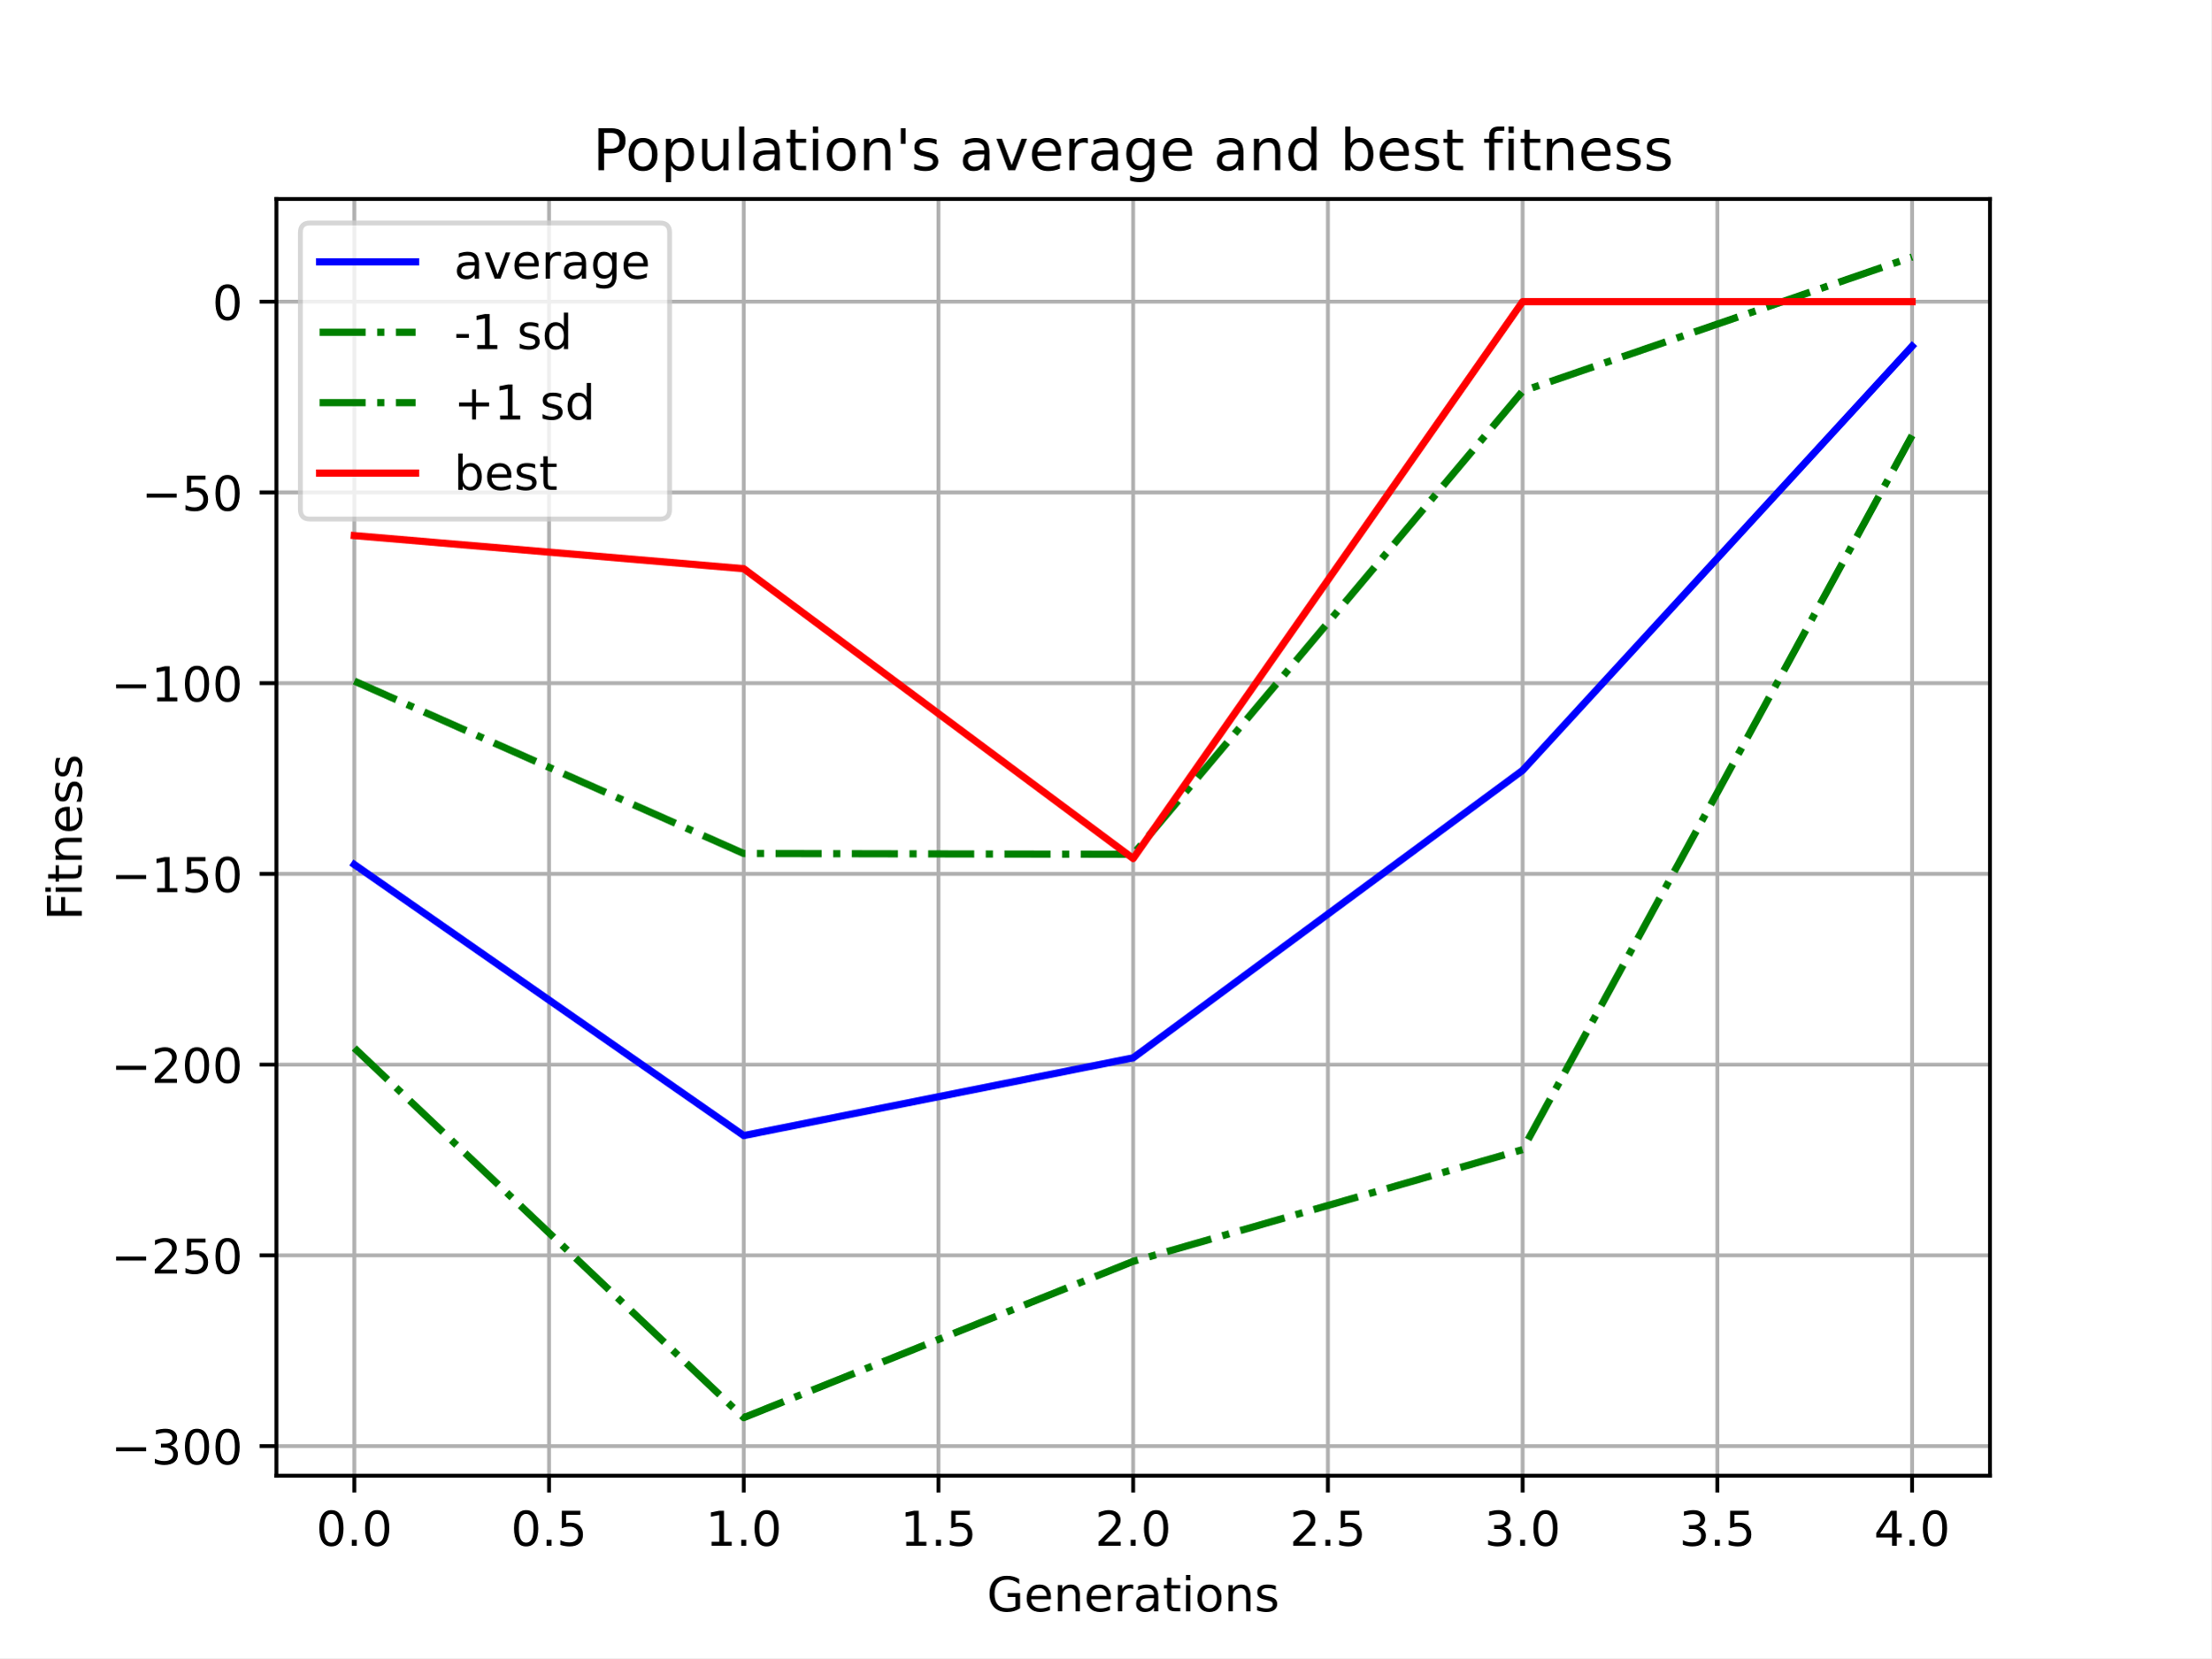
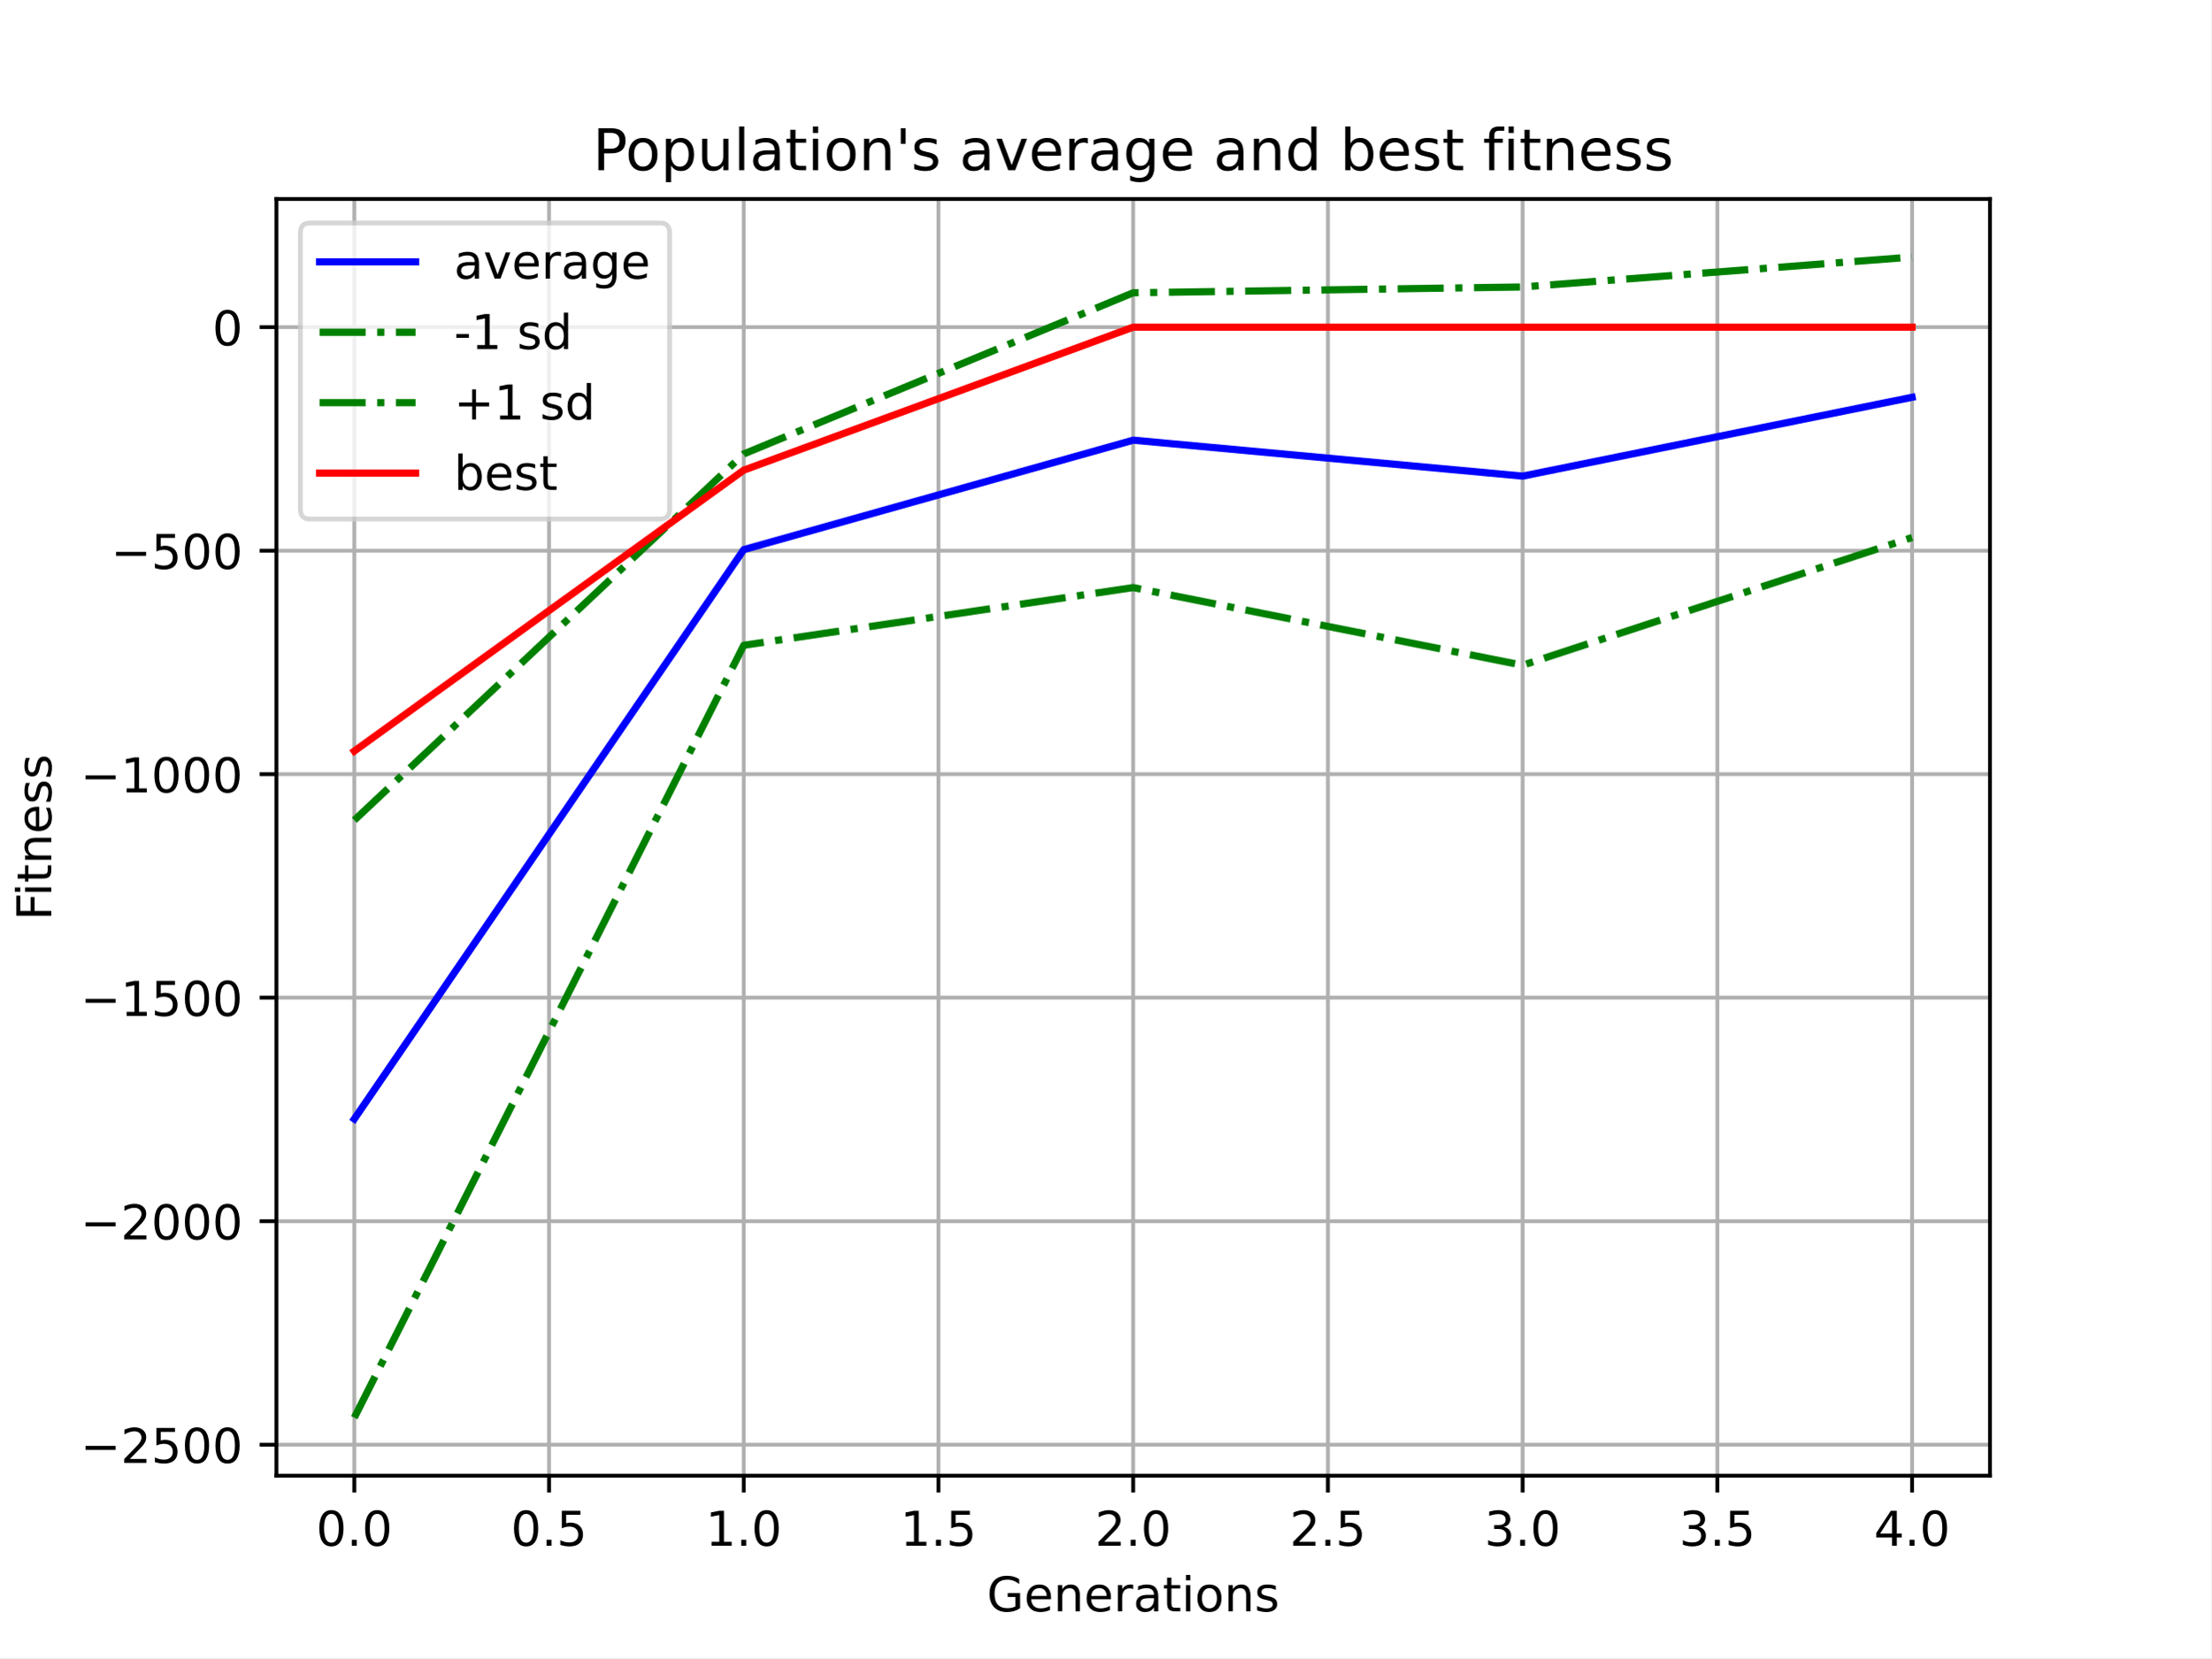
<svg xmlns="http://www.w3.org/2000/svg" xmlns:xlink="http://www.w3.org/1999/xlink" height="345.6pt" version="1.1" viewBox="0 0 460.8 345.6" width="460.8pt">
  <defs>
    <style type="text/css">*{stroke-linecap:butt;stroke-linejoin:round;}</style>
  </defs>
  <g id="figure_1">
    <g id="patch_1">
      <path d="M 0 345.6  L 460.8 345.6  L 460.8 0  L 0 0  z " style="fill:#ffffff;" />
    </g>
    <g id="axes_1">
      <g id="patch_2">
        <path d="M 57.6 307.584  L 414.72 307.584  L 414.72 41.472  L 57.6 41.472  z " style="fill:#ffffff;" />
      </g>
      <g id="matplotlib.axis_1">
        <g id="xtick_1">
          <g id="line2d_1">
-             <path clip-path="url(#p5fc28374e4)" d="M 73.833 307.584  L 73.833 41.472  " style="fill:none;stroke:#b0b0b0;stroke-linecap:square;stroke-width:0.8;" />
+             <path clip-path="url(#p35f196c53b)" d="M 73.833 307.584  L 73.833 41.472  " style="fill:none;stroke:#b0b0b0;stroke-linecap:square;stroke-width:0.8;" />
          </g>
          <g id="line2d_2">
            <defs>
-               <path d="M 0 0  L 0 3.5  " id="m6bd5ee49fb" style="stroke:#000000;stroke-width:0.8;" />
-             </defs>
-             <g>
-               <use style="stroke:#000000;stroke-width:0.8;" x="73.833" xlink:href="#m6bd5ee49fb" y="307.584" />
+               <path d="M 0 0  L 0 3.5  " id="m3916b9650f" style="stroke:#000000;stroke-width:0.8;" />
+             </defs>
+             <g>
+               <use style="stroke:#000000;stroke-width:0.8;" x="73.833" xlink:href="#m3916b9650f" y="307.584" />
            </g>
          </g>
          <g id="text_1">
            <g transform="translate(65.88116 322.1824)scale(0.1 -0.1)">
              <defs>
                <path d="M 31.781 66.406  Q 24.172 66.406 20.328 58.906  Q 16.5 51.422 16.5 36.375  Q 16.5 21.391 20.328 13.891  Q 24.172 6.391 31.781 6.391  Q 39.453 6.391 43.281 13.891  Q 47.125 21.391 47.125 36.375  Q 47.125 51.422 43.281 58.906  Q 39.453 66.406 31.781 66.406  z M 31.781 74.219  Q 44.047 74.219 50.516 64.516  Q 56.984 54.828 56.984 36.375  Q 56.984 17.969 50.516 8.266  Q 44.047 -1.422 31.781 -1.422  Q 19.531 -1.422 13.062 8.266  Q 6.594 17.969 6.594 36.375  Q 6.594 54.828 13.062 64.516  Q 19.531 74.219 31.781 74.219  z " id="DejaVuSans-48" />
                <path d="M 10.688 12.406  L 21 12.406  L 21 0  L 10.688 0  z " id="DejaVuSans-46" />
              </defs>
              <use xlink:href="#DejaVuSans-48" />
              <use x="63.623" xlink:href="#DejaVuSans-46" />
              <use x="95.41" xlink:href="#DejaVuSans-48" />
            </g>
          </g>
        </g>
        <g id="xtick_2">
          <g id="line2d_3">
-             <path clip-path="url(#p5fc28374e4)" d="M 114.415 307.584  L 114.415 41.472  " style="fill:none;stroke:#b0b0b0;stroke-linecap:square;stroke-width:0.8;" />
+             <path clip-path="url(#p35f196c53b)" d="M 114.415 307.584  L 114.415 41.472  " style="fill:none;stroke:#b0b0b0;stroke-linecap:square;stroke-width:0.8;" />
          </g>
          <g id="line2d_4">
            <g>
-               <use style="stroke:#000000;stroke-width:0.8;" x="114.415" xlink:href="#m6bd5ee49fb" y="307.584" />
+               <use style="stroke:#000000;stroke-width:0.8;" x="114.415" xlink:href="#m3916b9650f" y="307.584" />
            </g>
          </g>
          <g id="text_2">
            <g transform="translate(106.463 322.1824)scale(0.1 -0.1)">
              <defs>
                <path d="M 10.797 72.906  L 49.516 72.906  L 49.516 64.594  L 19.828 64.594  L 19.828 46.734  Q 21.969 47.469 24.109 47.828  Q 26.266 48.188 28.422 48.188  Q 40.625 48.188 47.75 41.5  Q 54.891 34.812 54.891 23.391  Q 54.891 11.625 47.562 5.094  Q 40.234 -1.422 26.906 -1.422  Q 22.312 -1.422 17.547 -0.641  Q 12.797 0.141 7.719 1.703  L 7.719 11.625  Q 12.109 9.234 16.797 8.062  Q 21.484 6.891 26.703 6.891  Q 35.156 6.891 40.078 11.328  Q 45.016 15.766 45.016 23.391  Q 45.016 31 40.078 35.438  Q 35.156 39.891 26.703 39.891  Q 22.75 39.891 18.812 39.016  Q 14.891 38.141 10.797 36.281  z " id="DejaVuSans-53" />
              </defs>
              <use xlink:href="#DejaVuSans-48" />
              <use x="63.623" xlink:href="#DejaVuSans-46" />
              <use x="95.41" xlink:href="#DejaVuSans-53" />
            </g>
          </g>
        </g>
        <g id="xtick_3">
          <g id="line2d_5">
-             <path clip-path="url(#p5fc28374e4)" d="M 154.996 307.584  L 154.996 41.472  " style="fill:none;stroke:#b0b0b0;stroke-linecap:square;stroke-width:0.8;" />
+             <path clip-path="url(#p35f196c53b)" d="M 154.996 307.584  L 154.996 41.472  " style="fill:none;stroke:#b0b0b0;stroke-linecap:square;stroke-width:0.8;" />
          </g>
          <g id="line2d_6">
            <g>
-               <use style="stroke:#000000;stroke-width:0.8;" x="154.996" xlink:href="#m6bd5ee49fb" y="307.584" />
+               <use style="stroke:#000000;stroke-width:0.8;" x="154.996" xlink:href="#m3916b9650f" y="307.584" />
            </g>
          </g>
          <g id="text_3">
            <g transform="translate(147.0448 322.1824)scale(0.1 -0.1)">
              <defs>
                <path d="M 12.406 8.297  L 28.516 8.297  L 28.516 63.922  L 10.984 60.406  L 10.984 69.391  L 28.422 72.906  L 38.281 72.906  L 38.281 8.297  L 54.391 8.297  L 54.391 0  L 12.406 0  z " id="DejaVuSans-49" />
              </defs>
              <use xlink:href="#DejaVuSans-49" />
              <use x="63.623" xlink:href="#DejaVuSans-46" />
              <use x="95.41" xlink:href="#DejaVuSans-48" />
            </g>
          </g>
        </g>
        <g id="xtick_4">
          <g id="line2d_7">
-             <path clip-path="url(#p5fc28374e4)" d="M 195.578 307.584  L 195.578 41.472  " style="fill:none;stroke:#b0b0b0;stroke-linecap:square;stroke-width:0.8;" />
+             <path clip-path="url(#p35f196c53b)" d="M 195.578 307.584  L 195.578 41.472  " style="fill:none;stroke:#b0b0b0;stroke-linecap:square;stroke-width:0.8;" />
          </g>
          <g id="line2d_8">
            <g>
-               <use style="stroke:#000000;stroke-width:0.8;" x="195.578" xlink:href="#m6bd5ee49fb" y="307.584" />
+               <use style="stroke:#000000;stroke-width:0.8;" x="195.578" xlink:href="#m3916b9650f" y="307.584" />
            </g>
          </g>
          <g id="text_4">
            <g transform="translate(187.6266 322.1824)scale(0.1 -0.1)">
              <use xlink:href="#DejaVuSans-49" />
              <use x="63.623" xlink:href="#DejaVuSans-46" />
              <use x="95.41" xlink:href="#DejaVuSans-53" />
            </g>
          </g>
        </g>
        <g id="xtick_5">
          <g id="line2d_9">
-             <path clip-path="url(#p5fc28374e4)" d="M 236.16 307.584  L 236.16 41.472  " style="fill:none;stroke:#b0b0b0;stroke-linecap:square;stroke-width:0.8;" />
+             <path clip-path="url(#p35f196c53b)" d="M 236.16 307.584  L 236.16 41.472  " style="fill:none;stroke:#b0b0b0;stroke-linecap:square;stroke-width:0.8;" />
          </g>
          <g id="line2d_10">
            <g>
-               <use style="stroke:#000000;stroke-width:0.8;" x="236.16" xlink:href="#m6bd5ee49fb" y="307.584" />
+               <use style="stroke:#000000;stroke-width:0.8;" x="236.16" xlink:href="#m3916b9650f" y="307.584" />
            </g>
          </g>
          <g id="text_5">
            <g transform="translate(228.2084 322.1824)scale(0.1 -0.1)">
              <defs>
                <path d="M 19.188 8.297  L 53.609 8.297  L 53.609 0  L 7.328 0  L 7.328 8.297  Q 12.938 14.109 22.625 23.891  Q 32.328 33.688 34.812 36.531  Q 39.547 41.844 41.422 45.531  Q 43.312 49.219 43.312 52.781  Q 43.312 58.594 39.234 62.25  Q 35.156 65.922 28.609 65.922  Q 23.969 65.922 18.812 64.312  Q 13.672 62.703 7.812 59.422  L 7.812 69.391  Q 13.766 71.781 18.938 73  Q 24.125 74.219 28.422 74.219  Q 39.75 74.219 46.484 68.547  Q 53.219 62.891 53.219 53.422  Q 53.219 48.922 51.531 44.891  Q 49.859 40.875 45.406 35.406  Q 44.188 33.984 37.641 27.219  Q 31.109 20.453 19.188 8.297  z " id="DejaVuSans-50" />
              </defs>
              <use xlink:href="#DejaVuSans-50" />
              <use x="63.623" xlink:href="#DejaVuSans-46" />
              <use x="95.41" xlink:href="#DejaVuSans-48" />
            </g>
          </g>
        </g>
        <g id="xtick_6">
          <g id="line2d_11">
-             <path clip-path="url(#p5fc28374e4)" d="M 276.742 307.584  L 276.742 41.472  " style="fill:none;stroke:#b0b0b0;stroke-linecap:square;stroke-width:0.8;" />
+             <path clip-path="url(#p35f196c53b)" d="M 276.742 307.584  L 276.742 41.472  " style="fill:none;stroke:#b0b0b0;stroke-linecap:square;stroke-width:0.8;" />
          </g>
          <g id="line2d_12">
            <g>
-               <use style="stroke:#000000;stroke-width:0.8;" x="276.742" xlink:href="#m6bd5ee49fb" y="307.584" />
+               <use style="stroke:#000000;stroke-width:0.8;" x="276.742" xlink:href="#m3916b9650f" y="307.584" />
            </g>
          </g>
          <g id="text_6">
            <g transform="translate(268.7903 322.1824)scale(0.1 -0.1)">
              <use xlink:href="#DejaVuSans-50" />
              <use x="63.623" xlink:href="#DejaVuSans-46" />
              <use x="95.41" xlink:href="#DejaVuSans-53" />
            </g>
          </g>
        </g>
        <g id="xtick_7">
          <g id="line2d_13">
-             <path clip-path="url(#p5fc28374e4)" d="M 317.324 307.584  L 317.324 41.472  " style="fill:none;stroke:#b0b0b0;stroke-linecap:square;stroke-width:0.8;" />
+             <path clip-path="url(#p35f196c53b)" d="M 317.324 307.584  L 317.324 41.472  " style="fill:none;stroke:#b0b0b0;stroke-linecap:square;stroke-width:0.8;" />
          </g>
          <g id="line2d_14">
            <g>
-               <use style="stroke:#000000;stroke-width:0.8;" x="317.324" xlink:href="#m6bd5ee49fb" y="307.584" />
+               <use style="stroke:#000000;stroke-width:0.8;" x="317.324" xlink:href="#m3916b9650f" y="307.584" />
            </g>
          </g>
          <g id="text_7">
            <g transform="translate(309.3721 322.1824)scale(0.1 -0.1)">
              <defs>
                <path d="M 40.578 39.312  Q 47.656 37.797 51.625 33  Q 55.609 28.219 55.609 21.188  Q 55.609 10.406 48.188 4.484  Q 40.766 -1.422 27.094 -1.422  Q 22.516 -1.422 17.656 -0.516  Q 12.797 0.391 7.625 2.203  L 7.625 11.719  Q 11.719 9.328 16.594 8.109  Q 21.484 6.891 26.812 6.891  Q 36.078 6.891 40.938 10.547  Q 45.797 14.203 45.797 21.188  Q 45.797 27.641 41.281 31.266  Q 36.766 34.906 28.719 34.906  L 20.219 34.906  L 20.219 43.016  L 29.109 43.016  Q 36.375 43.016 40.234 45.922  Q 44.094 48.828 44.094 54.297  Q 44.094 59.906 40.109 62.906  Q 36.141 65.922 28.719 65.922  Q 24.656 65.922 20.016 65.031  Q 15.375 64.156 9.812 62.312  L 9.812 71.094  Q 15.438 72.656 20.344 73.438  Q 25.25 74.219 29.594 74.219  Q 40.828 74.219 47.359 69.109  Q 53.906 64.016 53.906 55.328  Q 53.906 49.266 50.438 45.094  Q 46.969 40.922 40.578 39.312  z " id="DejaVuSans-51" />
              </defs>
              <use xlink:href="#DejaVuSans-51" />
              <use x="63.623" xlink:href="#DejaVuSans-46" />
              <use x="95.41" xlink:href="#DejaVuSans-48" />
            </g>
          </g>
        </g>
        <g id="xtick_8">
          <g id="line2d_15">
-             <path clip-path="url(#p5fc28374e4)" d="M 357.905 307.584  L 357.905 41.472  " style="fill:none;stroke:#b0b0b0;stroke-linecap:square;stroke-width:0.8;" />
+             <path clip-path="url(#p35f196c53b)" d="M 357.905 307.584  L 357.905 41.472  " style="fill:none;stroke:#b0b0b0;stroke-linecap:square;stroke-width:0.8;" />
          </g>
          <g id="line2d_16">
            <g>
-               <use style="stroke:#000000;stroke-width:0.8;" x="357.905" xlink:href="#m6bd5ee49fb" y="307.584" />
+               <use style="stroke:#000000;stroke-width:0.8;" x="357.905" xlink:href="#m3916b9650f" y="307.584" />
            </g>
          </g>
          <g id="text_8">
            <g transform="translate(349.9539 322.1824)scale(0.1 -0.1)">
              <use xlink:href="#DejaVuSans-51" />
              <use x="63.623" xlink:href="#DejaVuSans-46" />
              <use x="95.41" xlink:href="#DejaVuSans-53" />
            </g>
          </g>
        </g>
        <g id="xtick_9">
          <g id="line2d_17">
-             <path clip-path="url(#p5fc28374e4)" d="M 398.487 307.584  L 398.487 41.472  " style="fill:none;stroke:#b0b0b0;stroke-linecap:square;stroke-width:0.8;" />
+             <path clip-path="url(#p35f196c53b)" d="M 398.487 307.584  L 398.487 41.472  " style="fill:none;stroke:#b0b0b0;stroke-linecap:square;stroke-width:0.8;" />
          </g>
          <g id="line2d_18">
            <g>
-               <use style="stroke:#000000;stroke-width:0.8;" x="398.487" xlink:href="#m6bd5ee49fb" y="307.584" />
+               <use style="stroke:#000000;stroke-width:0.8;" x="398.487" xlink:href="#m3916b9650f" y="307.584" />
            </g>
          </g>
          <g id="text_9">
            <g transform="translate(390.5357 322.1824)scale(0.1 -0.1)">
              <defs>
                <path d="M 37.797 64.312  L 12.891 25.391  L 37.797 25.391  z M 35.203 72.906  L 47.609 72.906  L 47.609 25.391  L 58.016 25.391  L 58.016 17.188  L 47.609 17.188  L 47.609 0  L 37.797 0  L 37.797 17.188  L 4.891 17.188  L 4.891 26.703  z " id="DejaVuSans-52" />
              </defs>
              <use xlink:href="#DejaVuSans-52" />
              <use x="63.623" xlink:href="#DejaVuSans-46" />
              <use x="95.41" xlink:href="#DejaVuSans-48" />
            </g>
          </g>
        </g>
        <g id="text_10">
          <g transform="translate(205.6623 335.8606)scale(0.1 -0.1)">
            <defs>
              <path d="M 59.516 10.406  L 59.516 29.984  L 43.406 29.984  L 43.406 38.094  L 69.281 38.094  L 69.281 6.781  Q 63.578 2.734 56.688 0.656  Q 49.812 -1.422 42 -1.422  Q 24.906 -1.422 15.25 8.562  Q 5.609 18.562 5.609 36.375  Q 5.609 54.25 15.25 64.234  Q 24.906 74.219 42 74.219  Q 49.125 74.219 55.547 72.453  Q 61.969 70.703 67.391 67.281  L 67.391 56.781  Q 61.922 61.422 55.766 63.766  Q 49.609 66.109 42.828 66.109  Q 29.438 66.109 22.719 58.641  Q 16.016 51.172 16.016 36.375  Q 16.016 21.625 22.719 14.156  Q 29.438 6.688 42.828 6.688  Q 48.047 6.688 52.141 7.594  Q 56.25 8.5 59.516 10.406  z " id="DejaVuSans-71" />
              <path d="M 56.203 29.594  L 56.203 25.203  L 14.891 25.203  Q 15.484 15.922 20.484 11.062  Q 25.484 6.203 34.422 6.203  Q 39.594 6.203 44.453 7.469  Q 49.312 8.734 54.109 11.281  L 54.109 2.781  Q 49.266 0.734 44.188 -0.344  Q 39.109 -1.422 33.891 -1.422  Q 20.797 -1.422 13.156 6.188  Q 5.516 13.812 5.516 26.812  Q 5.516 40.234 12.766 48.109  Q 20.016 56 32.328 56  Q 43.359 56 49.781 48.891  Q 56.203 41.797 56.203 29.594  z M 47.219 32.234  Q 47.125 39.594 43.094 43.984  Q 39.062 48.391 32.422 48.391  Q 24.906 48.391 20.391 44.141  Q 15.875 39.891 15.188 32.172  z " id="DejaVuSans-101" />
              <path d="M 54.891 33.016  L 54.891 0  L 45.906 0  L 45.906 32.719  Q 45.906 40.484 42.875 44.328  Q 39.844 48.188 33.797 48.188  Q 26.516 48.188 22.312 43.547  Q 18.109 38.922 18.109 30.906  L 18.109 0  L 9.078 0  L 9.078 54.688  L 18.109 54.688  L 18.109 46.188  Q 21.344 51.125 25.703 53.562  Q 30.078 56 35.797 56  Q 45.219 56 50.047 50.172  Q 54.891 44.344 54.891 33.016  z " id="DejaVuSans-110" />
              <path d="M 41.109 46.297  Q 39.594 47.172 37.812 47.578  Q 36.031 48 33.891 48  Q 26.266 48 22.188 43.047  Q 18.109 38.094 18.109 28.812  L 18.109 0  L 9.078 0  L 9.078 54.688  L 18.109 54.688  L 18.109 46.188  Q 20.953 51.172 25.484 53.578  Q 30.031 56 36.531 56  Q 37.453 56 38.578 55.875  Q 39.703 55.766 41.062 55.516  z " id="DejaVuSans-114" />
              <path d="M 34.281 27.484  Q 23.391 27.484 19.188 25  Q 14.984 22.516 14.984 16.5  Q 14.984 11.719 18.141 8.906  Q 21.297 6.109 26.703 6.109  Q 34.188 6.109 38.703 11.406  Q 43.219 16.703 43.219 25.484  L 43.219 27.484  z M 52.203 31.203  L 52.203 0  L 43.219 0  L 43.219 8.297  Q 40.141 3.328 35.547 0.953  Q 30.953 -1.422 24.312 -1.422  Q 15.922 -1.422 10.953 3.297  Q 6 8.016 6 15.922  Q 6 25.141 12.172 29.828  Q 18.359 34.516 30.609 34.516  L 43.219 34.516  L 43.219 35.406  Q 43.219 41.609 39.141 45  Q 35.062 48.391 27.688 48.391  Q 23 48.391 18.547 47.266  Q 14.109 46.141 10.016 43.891  L 10.016 52.203  Q 14.938 54.109 19.578 55.047  Q 24.219 56 28.609 56  Q 40.484 56 46.344 49.844  Q 52.203 43.703 52.203 31.203  z " id="DejaVuSans-97" />
              <path d="M 18.312 70.219  L 18.312 54.688  L 36.812 54.688  L 36.812 47.703  L 18.312 47.703  L 18.312 18.016  Q 18.312 11.328 20.141 9.422  Q 21.969 7.516 27.594 7.516  L 36.812 7.516  L 36.812 0  L 27.594 0  Q 17.188 0 13.234 3.875  Q 9.281 7.766 9.281 18.016  L 9.281 47.703  L 2.688 47.703  L 2.688 54.688  L 9.281 54.688  L 9.281 70.219  z " id="DejaVuSans-116" />
              <path d="M 9.422 54.688  L 18.406 54.688  L 18.406 0  L 9.422 0  z M 9.422 75.984  L 18.406 75.984  L 18.406 64.594  L 9.422 64.594  z " id="DejaVuSans-105" />
              <path d="M 30.609 48.391  Q 23.391 48.391 19.188 42.75  Q 14.984 37.109 14.984 27.297  Q 14.984 17.484 19.156 11.844  Q 23.344 6.203 30.609 6.203  Q 37.797 6.203 41.984 11.859  Q 46.188 17.531 46.188 27.297  Q 46.188 37.016 41.984 42.703  Q 37.797 48.391 30.609 48.391  z M 30.609 56  Q 42.328 56 49.016 48.375  Q 55.719 40.766 55.719 27.297  Q 55.719 13.875 49.016 6.219  Q 42.328 -1.422 30.609 -1.422  Q 18.844 -1.422 12.172 6.219  Q 5.516 13.875 5.516 27.297  Q 5.516 40.766 12.172 48.375  Q 18.844 56 30.609 56  z " id="DejaVuSans-111" />
              <path d="M 44.281 53.078  L 44.281 44.578  Q 40.484 46.531 36.375 47.5  Q 32.281 48.484 27.875 48.484  Q 21.188 48.484 17.844 46.438  Q 14.5 44.391 14.5 40.281  Q 14.5 37.156 16.891 35.375  Q 19.281 33.594 26.516 31.984  L 29.594 31.297  Q 39.156 29.25 43.188 25.516  Q 47.219 21.781 47.219 15.094  Q 47.219 7.469 41.188 3.016  Q 35.156 -1.422 24.609 -1.422  Q 20.219 -1.422 15.453 -0.562  Q 10.688 0.297 5.422 2  L 5.422 11.281  Q 10.406 8.688 15.234 7.391  Q 20.062 6.109 24.812 6.109  Q 31.156 6.109 34.562 8.281  Q 37.984 10.453 37.984 14.406  Q 37.984 18.062 35.516 20.016  Q 33.062 21.969 24.703 23.781  L 21.578 24.516  Q 13.234 26.266 9.516 29.906  Q 5.812 33.547 5.812 39.891  Q 5.812 47.609 11.281 51.797  Q 16.75 56 26.812 56  Q 31.781 56 36.172 55.266  Q 40.578 54.547 44.281 53.078  z " id="DejaVuSans-115" />
            </defs>
            <use xlink:href="#DejaVuSans-71" />
            <use x="77.49" xlink:href="#DejaVuSans-101" />
            <use x="139.014" xlink:href="#DejaVuSans-110" />
            <use x="202.393" xlink:href="#DejaVuSans-101" />
            <use x="263.916" xlink:href="#DejaVuSans-114" />
            <use x="305.029" xlink:href="#DejaVuSans-97" />
            <use x="366.309" xlink:href="#DejaVuSans-116" />
            <use x="405.518" xlink:href="#DejaVuSans-105" />
            <use x="433.301" xlink:href="#DejaVuSans-111" />
            <use x="494.482" xlink:href="#DejaVuSans-110" />
            <use x="557.861" xlink:href="#DejaVuSans-115" />
          </g>
        </g>
      </g>
      <g id="matplotlib.axis_2">
        <g id="ytick_1">
          <g id="line2d_19">
-             <path clip-path="url(#p5fc28374e4)" d="M 57.6 301.417  L 414.72 301.417  " style="fill:none;stroke:#b0b0b0;stroke-linecap:square;stroke-width:0.8;" />
+             <path clip-path="url(#p35f196c53b)" d="M 57.6 301.124  L 414.72 301.124  " style="fill:none;stroke:#b0b0b0;stroke-linecap:square;stroke-width:0.8;" />
          </g>
          <g id="line2d_20">
            <defs>
-               <path d="M 0 0  L -3.5 0  " id="mb451413143" style="stroke:#000000;stroke-width:0.8;" />
-             </defs>
-             <g>
-               <use style="stroke:#000000;stroke-width:0.8;" x="57.6" xlink:href="#mb451413143" y="301.417" />
+               <path d="M 0 0  L -3.5 0  " id="m0e2aeacee4" style="stroke:#000000;stroke-width:0.8;" />
+             </defs>
+             <g>
+               <use style="stroke:#000000;stroke-width:0.8;" x="57.6" xlink:href="#m0e2aeacee4" y="301.124" />
            </g>
          </g>
          <g id="text_11">
-             <g transform="translate(23.13281 305.2162)scale(0.1 -0.1)">
+             <g transform="translate(16.77031 304.9232)scale(0.1 -0.1)">
              <defs>
                <path d="M 10.594 35.5  L 73.188 35.5  L 73.188 27.203  L 10.594 27.203  z " id="DejaVuSans-8722" />
              </defs>
-               <use xlink:href="#DejaVuSans-8722" />
-               <use x="83.789" xlink:href="#DejaVuSans-51" />
-               <use x="147.412" xlink:href="#DejaVuSans-48" />
-               <use x="211.035" xlink:href="#DejaVuSans-48" />
-             </g>
-           </g>
-         </g>
-         <g id="ytick_2">
-           <g id="line2d_21">
-             <path clip-path="url(#p5fc28374e4)" d="M 57.6 261.659  L 414.72 261.659  " style="fill:none;stroke:#b0b0b0;stroke-linecap:square;stroke-width:0.8;" />
-           </g>
-           <g id="line2d_22">
-             <g>
-               <use style="stroke:#000000;stroke-width:0.8;" x="57.6" xlink:href="#mb451413143" y="261.659" />
-             </g>
-           </g>
-           <g id="text_12">
-             <g transform="translate(23.13281 265.4586)scale(0.1 -0.1)">
              <use xlink:href="#DejaVuSans-8722" />
              <use x="83.789" xlink:href="#DejaVuSans-50" />
              <use x="147.412" xlink:href="#DejaVuSans-53" />
              <use x="211.035" xlink:href="#DejaVuSans-48" />
-             </g>
-           </g>
-         </g>
-         <g id="ytick_3">
-           <g id="line2d_23">
-             <path clip-path="url(#p5fc28374e4)" d="M 57.6 221.902  L 414.72 221.902  " style="fill:none;stroke:#b0b0b0;stroke-linecap:square;stroke-width:0.8;" />
-           </g>
-           <g id="line2d_24">
-             <g>
-               <use style="stroke:#000000;stroke-width:0.8;" x="57.6" xlink:href="#mb451413143" y="221.902" />
-             </g>
-           </g>
-           <g id="text_13">
-             <g transform="translate(23.13281 225.701)scale(0.1 -0.1)">
+               <use x="274.658" xlink:href="#DejaVuSans-48" />
+             </g>
+           </g>
+         </g>
+         <g id="ytick_2">
+           <g id="line2d_21">
+             <path clip-path="url(#p35f196c53b)" d="M 57.6 254.536  L 414.72 254.536  " style="fill:none;stroke:#b0b0b0;stroke-linecap:square;stroke-width:0.8;" />
+           </g>
+           <g id="line2d_22">
+             <g>
+               <use style="stroke:#000000;stroke-width:0.8;" x="57.6" xlink:href="#m0e2aeacee4" y="254.536" />
+             </g>
+           </g>
+           <g id="text_12">
+             <g transform="translate(16.77031 258.335)scale(0.1 -0.1)">
              <use xlink:href="#DejaVuSans-8722" />
              <use x="83.789" xlink:href="#DejaVuSans-50" />
              <use x="147.412" xlink:href="#DejaVuSans-48" />
              <use x="211.035" xlink:href="#DejaVuSans-48" />
-             </g>
-           </g>
-         </g>
-         <g id="ytick_4">
-           <g id="line2d_25">
-             <path clip-path="url(#p5fc28374e4)" d="M 57.6 182.144  L 414.72 182.144  " style="fill:none;stroke:#b0b0b0;stroke-linecap:square;stroke-width:0.8;" />
-           </g>
-           <g id="line2d_26">
-             <g>
-               <use style="stroke:#000000;stroke-width:0.8;" x="57.6" xlink:href="#mb451413143" y="182.144" />
-             </g>
-           </g>
-           <g id="text_14">
-             <g transform="translate(23.13281 185.9433)scale(0.1 -0.1)">
+               <use x="274.658" xlink:href="#DejaVuSans-48" />
+             </g>
+           </g>
+         </g>
+         <g id="ytick_3">
+           <g id="line2d_23">
+             <path clip-path="url(#p35f196c53b)" d="M 57.6 207.948  L 414.72 207.948  " style="fill:none;stroke:#b0b0b0;stroke-linecap:square;stroke-width:0.8;" />
+           </g>
+           <g id="line2d_24">
+             <g>
+               <use style="stroke:#000000;stroke-width:0.8;" x="57.6" xlink:href="#m0e2aeacee4" y="207.948" />
+             </g>
+           </g>
+           <g id="text_13">
+             <g transform="translate(16.77031 211.7468)scale(0.1 -0.1)">
              <use xlink:href="#DejaVuSans-8722" />
              <use x="83.789" xlink:href="#DejaVuSans-49" />
              <use x="147.412" xlink:href="#DejaVuSans-53" />
              <use x="211.035" xlink:href="#DejaVuSans-48" />
-             </g>
-           </g>
-         </g>
-         <g id="ytick_5">
-           <g id="line2d_27">
-             <path clip-path="url(#p5fc28374e4)" d="M 57.6 142.386  L 414.72 142.386  " style="fill:none;stroke:#b0b0b0;stroke-linecap:square;stroke-width:0.8;" />
-           </g>
-           <g id="line2d_28">
-             <g>
-               <use style="stroke:#000000;stroke-width:0.8;" x="57.6" xlink:href="#mb451413143" y="142.386" />
-             </g>
-           </g>
-           <g id="text_15">
-             <g transform="translate(23.13281 146.1857)scale(0.1 -0.1)">
+               <use x="274.658" xlink:href="#DejaVuSans-48" />
+             </g>
+           </g>
+         </g>
+         <g id="ytick_4">
+           <g id="line2d_25">
+             <path clip-path="url(#p35f196c53b)" d="M 57.6 161.359  L 414.72 161.359  " style="fill:none;stroke:#b0b0b0;stroke-linecap:square;stroke-width:0.8;" />
+           </g>
+           <g id="line2d_26">
+             <g>
+               <use style="stroke:#000000;stroke-width:0.8;" x="57.6" xlink:href="#m0e2aeacee4" y="161.359" />
+             </g>
+           </g>
+           <g id="text_14">
+             <g transform="translate(16.77031 165.1585)scale(0.1 -0.1)">
              <use xlink:href="#DejaVuSans-8722" />
              <use x="83.789" xlink:href="#DejaVuSans-49" />
              <use x="147.412" xlink:href="#DejaVuSans-48" />
              <use x="211.035" xlink:href="#DejaVuSans-48" />
-             </g>
-           </g>
-         </g>
-         <g id="ytick_6">
-           <g id="line2d_29">
-             <path clip-path="url(#p5fc28374e4)" d="M 57.6 102.629  L 414.72 102.629  " style="fill:none;stroke:#b0b0b0;stroke-linecap:square;stroke-width:0.8;" />
-           </g>
-           <g id="line2d_30">
-             <g>
-               <use style="stroke:#000000;stroke-width:0.8;" x="57.6" xlink:href="#mb451413143" y="102.629" />
-             </g>
-           </g>
-           <g id="text_16">
-             <g transform="translate(29.49531 106.4281)scale(0.1 -0.1)">
+               <use x="274.658" xlink:href="#DejaVuSans-48" />
+             </g>
+           </g>
+         </g>
+         <g id="ytick_5">
+           <g id="line2d_27">
+             <path clip-path="url(#p35f196c53b)" d="M 57.6 114.771  L 414.72 114.771  " style="fill:none;stroke:#b0b0b0;stroke-linecap:square;stroke-width:0.8;" />
+           </g>
+           <g id="line2d_28">
+             <g>
+               <use style="stroke:#000000;stroke-width:0.8;" x="57.6" xlink:href="#m0e2aeacee4" y="114.771" />
+             </g>
+           </g>
+           <g id="text_15">
+             <g transform="translate(23.13281 118.5703)scale(0.1 -0.1)">
              <use xlink:href="#DejaVuSans-8722" />
              <use x="83.789" xlink:href="#DejaVuSans-53" />
              <use x="147.412" xlink:href="#DejaVuSans-48" />
-             </g>
-           </g>
-         </g>
-         <g id="ytick_7">
-           <g id="line2d_31">
-             <path clip-path="url(#p5fc28374e4)" d="M 57.6 62.871  L 414.72 62.871  " style="fill:none;stroke:#b0b0b0;stroke-linecap:square;stroke-width:0.8;" />
-           </g>
-           <g id="line2d_32">
-             <g>
-               <use style="stroke:#000000;stroke-width:0.8;" x="57.6" xlink:href="#mb451413143" y="62.871" />
-             </g>
-           </g>
-           <g id="text_17">
-             <g transform="translate(44.2375 66.67045)scale(0.1 -0.1)">
+               <use x="211.035" xlink:href="#DejaVuSans-48" />
+             </g>
+           </g>
+         </g>
+         <g id="ytick_6">
+           <g id="line2d_29">
+             <path clip-path="url(#p35f196c53b)" d="M 57.6 68.183  L 414.72 68.183  " style="fill:none;stroke:#b0b0b0;stroke-linecap:square;stroke-width:0.8;" />
+           </g>
+           <g id="line2d_30">
+             <g>
+               <use style="stroke:#000000;stroke-width:0.8;" x="57.6" xlink:href="#m0e2aeacee4" y="68.183" />
+             </g>
+           </g>
+           <g id="text_16">
+             <g transform="translate(44.2375 71.98207)scale(0.1 -0.1)">
              <use xlink:href="#DejaVuSans-48" />
            </g>
          </g>
        </g>
-         <g id="text_18">
-           <g transform="translate(17.05313 191.8452)rotate(-90)scale(0.1 -0.1)">
+         <g id="text_17">
+           <g transform="translate(10.69063 191.8452)rotate(-90)scale(0.1 -0.1)">
            <defs>
              <path d="M 9.812 72.906  L 51.703 72.906  L 51.703 64.594  L 19.672 64.594  L 19.672 43.109  L 48.578 43.109  L 48.578 34.812  L 19.672 34.812  L 19.672 0  L 9.812 0  z " id="DejaVuSans-70" />
            </defs>
            <use xlink:href="#DejaVuSans-70" />
            <use x="50.27" xlink:href="#DejaVuSans-105" />
            <use x="78.053" xlink:href="#DejaVuSans-116" />
            <use x="117.262" xlink:href="#DejaVuSans-110" />
            <use x="180.641" xlink:href="#DejaVuSans-101" />
            <use x="242.164" xlink:href="#DejaVuSans-115" />
            <use x="294.264" xlink:href="#DejaVuSans-115" />
          </g>
        </g>
      </g>
+       <g id="line2d_31">
+         <path clip-path="url(#p35f196c53b)" d="M 73.833 233.225  L 154.996 114.555  L 236.16 91.741  L 317.324 99.23  L 398.487 82.798  " style="fill:none;stroke:#0000ff;stroke-linecap:square;stroke-width:1.5;" />
+       </g>
+       <g id="line2d_32">
+         <path clip-path="url(#p35f196c53b)" d="M 73.833 295.488  L 154.996 134.494  L 236.16 122.464  L 317.324 138.651  L 398.487 112.027  " style="fill:none;stroke:#008000;stroke-dasharray:9.6,2.4,1.5,2.4;stroke-dashoffset:0;stroke-width:1.5;" />
+       </g>
      <g id="line2d_33">
-         <path clip-path="url(#p5fc28374e4)" d="M 73.833 180.196  L 154.996 236.693  L 236.16 220.486  L 317.324 160.565  L 398.487 72.16  " style="fill:none;stroke:#0000ff;stroke-linecap:square;stroke-width:1.5;" />
+         <path clip-path="url(#p35f196c53b)" d="M 73.833 170.962  L 154.996 94.615  L 236.16 61.017  L 317.324 59.808  L 398.487 53.568  " style="fill:none;stroke:#008000;stroke-dasharray:9.6,2.4,1.5,2.4;stroke-dashoffset:0;stroke-width:1.5;" />
      </g>
      <g id="line2d_34">
-         <path clip-path="url(#p5fc28374e4)" d="M 73.833 218.439  L 154.996 295.488  L 236.16 262.907  L 317.324 239.617  L 398.487 90.752  " style="fill:none;stroke:#008000;stroke-dasharray:9.6,2.4,1.5,2.4;stroke-dashoffset:0;stroke-width:1.5;" />
-       </g>
-       <g id="line2d_35">
-         <path clip-path="url(#p5fc28374e4)" d="M 73.833 141.953  L 154.996 177.899  L 236.16 178.065  L 317.324 81.514  L 398.487 53.568  " style="fill:none;stroke:#008000;stroke-dasharray:9.6,2.4,1.5,2.4;stroke-dashoffset:0;stroke-width:1.5;" />
-       </g>
-       <g id="line2d_36">
-         <path clip-path="url(#p5fc28374e4)" d="M 73.833 111.628  L 154.996 118.53  L 236.16 178.946  L 317.324 62.871  L 398.487 62.871  " style="fill:none;stroke:#ff0000;stroke-linecap:square;stroke-width:1.5;" />
+         <path clip-path="url(#p35f196c53b)" d="M 73.833 156.545  L 154.996 97.988  L 236.16 68.183  L 317.324 68.183  L 398.487 68.183  " style="fill:none;stroke:#ff0000;stroke-linecap:square;stroke-width:1.5;" />
      </g>
      <g id="patch_3">
        <path d="M 57.6 307.584  L 57.6 41.472  " style="fill:none;stroke:#000000;stroke-linecap:square;stroke-linejoin:miter;stroke-width:0.8;" />
      </g>
      <g id="patch_4">
        <path d="M 414.72 307.584  L 414.72 41.472  " style="fill:none;stroke:#000000;stroke-linecap:square;stroke-linejoin:miter;stroke-width:0.8;" />
      </g>
      <g id="patch_5">
        <path d="M 57.6 307.584  L 414.72 307.584  " style="fill:none;stroke:#000000;stroke-linecap:square;stroke-linejoin:miter;stroke-width:0.8;" />
      </g>
      <g id="patch_6">
        <path d="M 57.6 41.472  L 414.72 41.472  " style="fill:none;stroke:#000000;stroke-linecap:square;stroke-linejoin:miter;stroke-width:0.8;" />
      </g>
-       <g id="text_19">
+       <g id="text_18">
        <g transform="translate(123.5297 35.472)scale(0.12 -0.12)">
          <defs>
            <path d="M 19.672 64.797  L 19.672 37.406  L 32.078 37.406  Q 38.969 37.406 42.719 40.969  Q 46.484 44.531 46.484 51.125  Q 46.484 57.672 42.719 61.234  Q 38.969 64.797 32.078 64.797  z M 9.812 72.906  L 32.078 72.906  Q 44.344 72.906 50.609 67.359  Q 56.891 61.812 56.891 51.125  Q 56.891 40.328 50.609 34.812  Q 44.344 29.297 32.078 29.297  L 19.672 29.297  L 19.672 0  L 9.812 0  z " id="DejaVuSans-80" />
            <path d="M 18.109 8.203  L 18.109 -20.797  L 9.078 -20.797  L 9.078 54.688  L 18.109 54.688  L 18.109 46.391  Q 20.953 51.266 25.266 53.625  Q 29.594 56 35.594 56  Q 45.562 56 51.781 48.094  Q 58.016 40.188 58.016 27.297  Q 58.016 14.406 51.781 6.484  Q 45.562 -1.422 35.594 -1.422  Q 29.594 -1.422 25.266 0.953  Q 20.953 3.328 18.109 8.203  z M 48.688 27.297  Q 48.688 37.203 44.609 42.844  Q 40.531 48.484 33.406 48.484  Q 26.266 48.484 22.188 42.844  Q 18.109 37.203 18.109 27.297  Q 18.109 17.391 22.188 11.75  Q 26.266 6.109 33.406 6.109  Q 40.531 6.109 44.609 11.75  Q 48.688 17.391 48.688 27.297  z " id="DejaVuSans-112" />
            <path d="M 8.5 21.578  L 8.5 54.688  L 17.484 54.688  L 17.484 21.922  Q 17.484 14.156 20.5 10.266  Q 23.531 6.391 29.594 6.391  Q 36.859 6.391 41.078 11.031  Q 45.312 15.672 45.312 23.688  L 45.312 54.688  L 54.297 54.688  L 54.297 0  L 45.312 0  L 45.312 8.406  Q 42.047 3.422 37.719 1  Q 33.406 -1.422 27.688 -1.422  Q 18.266 -1.422 13.375 4.438  Q 8.5 10.297 8.5 21.578  z M 31.109 56  z " id="DejaVuSans-117" />
            <path d="M 9.422 75.984  L 18.406 75.984  L 18.406 0  L 9.422 0  z " id="DejaVuSans-108" />
            <path d="M 17.922 72.906  L 17.922 45.797  L 9.625 45.797  L 9.625 72.906  z " id="DejaVuSans-39" />
            <path id="DejaVuSans-32" />
            <path d="M 2.984 54.688  L 12.5 54.688  L 29.594 8.797  L 46.688 54.688  L 56.203 54.688  L 35.688 0  L 23.484 0  z " id="DejaVuSans-118" />
            <path d="M 45.406 27.984  Q 45.406 37.75 41.375 43.109  Q 37.359 48.484 30.078 48.484  Q 22.859 48.484 18.828 43.109  Q 14.797 37.75 14.797 27.984  Q 14.797 18.266 18.828 12.891  Q 22.859 7.516 30.078 7.516  Q 37.359 7.516 41.375 12.891  Q 45.406 18.266 45.406 27.984  z M 54.391 6.781  Q 54.391 -7.172 48.188 -13.984  Q 42 -20.797 29.203 -20.797  Q 24.469 -20.797 20.266 -20.094  Q 16.062 -19.391 12.109 -17.922  L 12.109 -9.188  Q 16.062 -11.328 19.922 -12.344  Q 23.781 -13.375 27.781 -13.375  Q 36.625 -13.375 41.016 -8.766  Q 45.406 -4.156 45.406 5.172  L 45.406 9.625  Q 42.625 4.781 38.281 2.391  Q 33.938 0 27.875 0  Q 17.828 0 11.672 7.656  Q 5.516 15.328 5.516 27.984  Q 5.516 40.672 11.672 48.328  Q 17.828 56 27.875 56  Q 33.938 56 38.281 53.609  Q 42.625 51.219 45.406 46.391  L 45.406 54.688  L 54.391 54.688  z " id="DejaVuSans-103" />
            <path d="M 45.406 46.391  L 45.406 75.984  L 54.391 75.984  L 54.391 0  L 45.406 0  L 45.406 8.203  Q 42.578 3.328 38.25 0.953  Q 33.938 -1.422 27.875 -1.422  Q 17.969 -1.422 11.734 6.484  Q 5.516 14.406 5.516 27.297  Q 5.516 40.188 11.734 48.094  Q 17.969 56 27.875 56  Q 33.938 56 38.25 53.625  Q 42.578 51.266 45.406 46.391  z M 14.797 27.297  Q 14.797 17.391 18.875 11.75  Q 22.953 6.109 30.078 6.109  Q 37.203 6.109 41.297 11.75  Q 45.406 17.391 45.406 27.297  Q 45.406 37.203 41.297 42.844  Q 37.203 48.484 30.078 48.484  Q 22.953 48.484 18.875 42.844  Q 14.797 37.203 14.797 27.297  z " id="DejaVuSans-100" />
            <path d="M 48.688 27.297  Q 48.688 37.203 44.609 42.844  Q 40.531 48.484 33.406 48.484  Q 26.266 48.484 22.188 42.844  Q 18.109 37.203 18.109 27.297  Q 18.109 17.391 22.188 11.75  Q 26.266 6.109 33.406 6.109  Q 40.531 6.109 44.609 11.75  Q 48.688 17.391 48.688 27.297  z M 18.109 46.391  Q 20.953 51.266 25.266 53.625  Q 29.594 56 35.594 56  Q 45.562 56 51.781 48.094  Q 58.016 40.188 58.016 27.297  Q 58.016 14.406 51.781 6.484  Q 45.562 -1.422 35.594 -1.422  Q 29.594 -1.422 25.266 0.953  Q 20.953 3.328 18.109 8.203  L 18.109 0  L 9.078 0  L 9.078 75.984  L 18.109 75.984  z " id="DejaVuSans-98" />
            <path d="M 37.109 75.984  L 37.109 68.5  L 28.516 68.5  Q 23.688 68.5 21.797 66.547  Q 19.922 64.594 19.922 59.516  L 19.922 54.688  L 34.719 54.688  L 34.719 47.703  L 19.922 47.703  L 19.922 0  L 10.891 0  L 10.891 47.703  L 2.297 47.703  L 2.297 54.688  L 10.891 54.688  L 10.891 58.5  Q 10.891 67.625 15.141 71.797  Q 19.391 75.984 28.609 75.984  z " id="DejaVuSans-102" />
          </defs>
          <use xlink:href="#DejaVuSans-80" />
          <use x="56.678" xlink:href="#DejaVuSans-111" />
          <use x="117.859" xlink:href="#DejaVuSans-112" />
          <use x="181.336" xlink:href="#DejaVuSans-117" />
          <use x="244.715" xlink:href="#DejaVuSans-108" />
          <use x="272.498" xlink:href="#DejaVuSans-97" />
          <use x="333.777" xlink:href="#DejaVuSans-116" />
          <use x="372.986" xlink:href="#DejaVuSans-105" />
          <use x="400.77" xlink:href="#DejaVuSans-111" />
          <use x="461.951" xlink:href="#DejaVuSans-110" />
          <use x="525.33" xlink:href="#DejaVuSans-39" />
          <use x="552.82" xlink:href="#DejaVuSans-115" />
          <use x="604.92" xlink:href="#DejaVuSans-32" />
          <use x="636.707" xlink:href="#DejaVuSans-97" />
          <use x="697.986" xlink:href="#DejaVuSans-118" />
          <use x="757.166" xlink:href="#DejaVuSans-101" />
          <use x="818.689" xlink:href="#DejaVuSans-114" />
          <use x="859.803" xlink:href="#DejaVuSans-97" />
          <use x="921.082" xlink:href="#DejaVuSans-103" />
          <use x="984.559" xlink:href="#DejaVuSans-101" />
          <use x="1046.082" xlink:href="#DejaVuSans-32" />
          <use x="1077.869" xlink:href="#DejaVuSans-97" />
          <use x="1139.148" xlink:href="#DejaVuSans-110" />
          <use x="1202.527" xlink:href="#DejaVuSans-100" />
          <use x="1266.004" xlink:href="#DejaVuSans-32" />
          <use x="1297.791" xlink:href="#DejaVuSans-98" />
          <use x="1361.268" xlink:href="#DejaVuSans-101" />
          <use x="1422.791" xlink:href="#DejaVuSans-115" />
          <use x="1474.891" xlink:href="#DejaVuSans-116" />
          <use x="1514.1" xlink:href="#DejaVuSans-32" />
          <use x="1545.887" xlink:href="#DejaVuSans-102" />
          <use x="1581.092" xlink:href="#DejaVuSans-105" />
          <use x="1608.875" xlink:href="#DejaVuSans-116" />
          <use x="1648.084" xlink:href="#DejaVuSans-110" />
          <use x="1711.463" xlink:href="#DejaVuSans-101" />
          <use x="1772.986" xlink:href="#DejaVuSans-115" />
          <use x="1825.086" xlink:href="#DejaVuSans-115" />
        </g>
      </g>
      <g id="legend_1">
        <g id="patch_7">
          <path d="M 64.6 108.184  L 137.541 108.184  Q 139.541 108.184 139.541 106.184  L 139.541 48.472  Q 139.541 46.472 137.541 46.472  L 64.6 46.472  Q 62.6 46.472 62.6 48.472  L 62.6 106.184  Q 62.6 108.184 64.6 108.184  z " style="fill:#ffffff;opacity:0.8;stroke:#cccccc;stroke-linejoin:miter;" />
        </g>
-         <g id="line2d_37">
+         <g id="line2d_35">
          <path d="M 66.6 54.57  L 86.6 54.57  " style="fill:none;stroke:#0000ff;stroke-linecap:square;stroke-width:1.5;" />
        </g>
-         <g id="line2d_38" />
-         <g id="text_20">
+         <g id="line2d_36" />
+         <g id="text_19">
          <g transform="translate(94.6 58.07044)scale(0.1 -0.1)">
            <use xlink:href="#DejaVuSans-97" />
            <use x="61.279" xlink:href="#DejaVuSans-118" />
            <use x="120.459" xlink:href="#DejaVuSans-101" />
            <use x="181.982" xlink:href="#DejaVuSans-114" />
            <use x="223.096" xlink:href="#DejaVuSans-97" />
            <use x="284.375" xlink:href="#DejaVuSans-103" />
            <use x="347.852" xlink:href="#DejaVuSans-101" />
          </g>
        </g>
-         <g id="line2d_39">
+         <g id="line2d_37">
          <path d="M 66.6 69.249  L 86.6 69.249  " style="fill:none;stroke:#008000;stroke-dasharray:9.6,2.4,1.5,2.4;stroke-dashoffset:0;stroke-width:1.5;" />
        </g>
-         <g id="line2d_40" />
-         <g id="text_21">
+         <g id="line2d_38" />
+         <g id="text_20">
          <g transform="translate(94.6 72.74856)scale(0.1 -0.1)">
            <defs>
              <path d="M 4.891 31.391  L 31.203 31.391  L 31.203 23.391  L 4.891 23.391  z " id="DejaVuSans-45" />
            </defs>
            <use xlink:href="#DejaVuSans-45" />
            <use x="36.084" xlink:href="#DejaVuSans-49" />
            <use x="99.707" xlink:href="#DejaVuSans-32" />
            <use x="131.494" xlink:href="#DejaVuSans-115" />
            <use x="183.594" xlink:href="#DejaVuSans-100" />
          </g>
        </g>
-         <g id="line2d_41">
+         <g id="line2d_39">
          <path d="M 66.6 83.927  L 86.6 83.927  " style="fill:none;stroke:#008000;stroke-dasharray:9.6,2.4,1.5,2.4;stroke-dashoffset:0;stroke-width:1.5;" />
        </g>
-         <g id="line2d_42" />
-         <g id="text_22">
+         <g id="line2d_40" />
+         <g id="text_21">
          <g transform="translate(94.6 87.42669)scale(0.1 -0.1)">
            <defs>
              <path d="M 46 62.703  L 46 35.5  L 73.188 35.5  L 73.188 27.203  L 46 27.203  L 46 0  L 37.797 0  L 37.797 27.203  L 10.594 27.203  L 10.594 35.5  L 37.797 35.5  L 37.797 62.703  z " id="DejaVuSans-43" />
            </defs>
            <use xlink:href="#DejaVuSans-43" />
            <use x="83.789" xlink:href="#DejaVuSans-49" />
            <use x="147.412" xlink:href="#DejaVuSans-32" />
            <use x="179.199" xlink:href="#DejaVuSans-115" />
            <use x="231.299" xlink:href="#DejaVuSans-100" />
          </g>
        </g>
-         <g id="line2d_43">
+         <g id="line2d_41">
          <path d="M 66.6 98.605  L 86.6 98.605  " style="fill:none;stroke:#ff0000;stroke-linecap:square;stroke-width:1.5;" />
        </g>
-         <g id="line2d_44" />
-         <g id="text_23">
+         <g id="line2d_42" />
+         <g id="text_22">
          <g transform="translate(94.6 102.1048)scale(0.1 -0.1)">
            <use xlink:href="#DejaVuSans-98" />
            <use x="63.477" xlink:href="#DejaVuSans-101" />
            <use x="125" xlink:href="#DejaVuSans-115" />
            <use x="177.1" xlink:href="#DejaVuSans-116" />
          </g>
        </g>
      </g>
    </g>
  </g>
  <defs>
-     <clipPath id="p5fc28374e4">
+     <clipPath id="p35f196c53b">
      <rect height="266.112" width="357.12" x="57.6" y="41.472" />
    </clipPath>
  </defs>
</svg>
